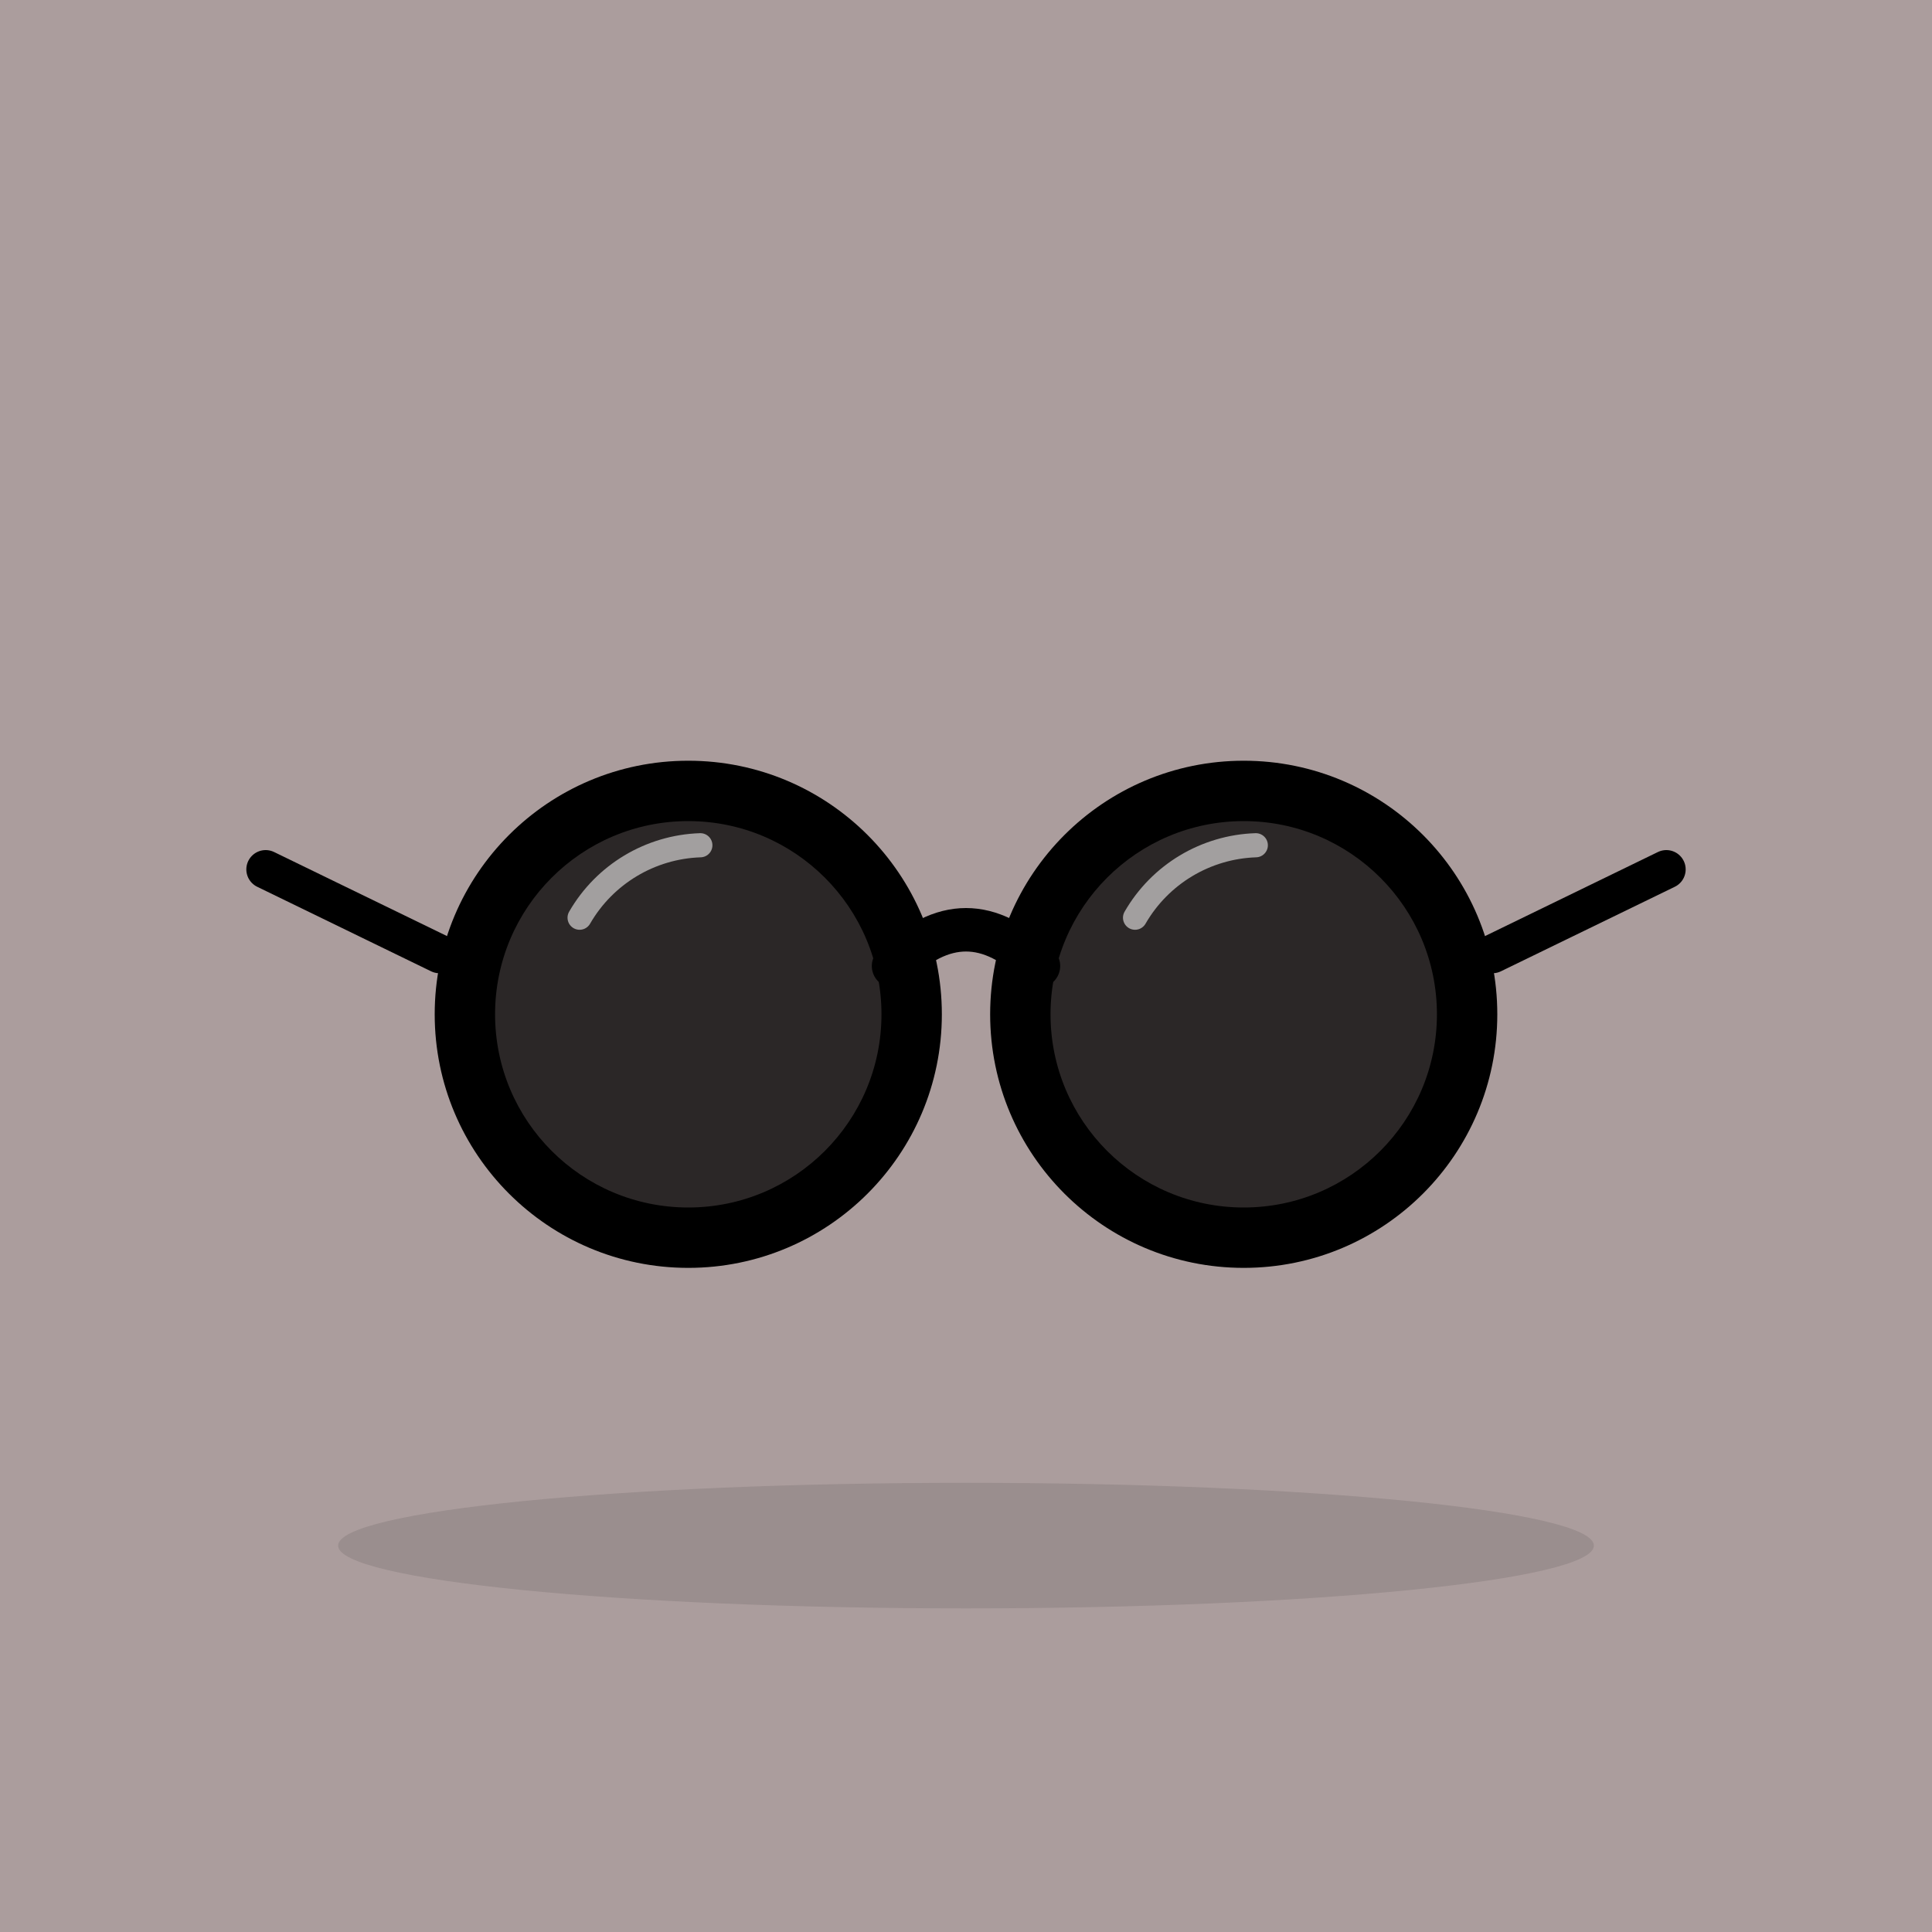
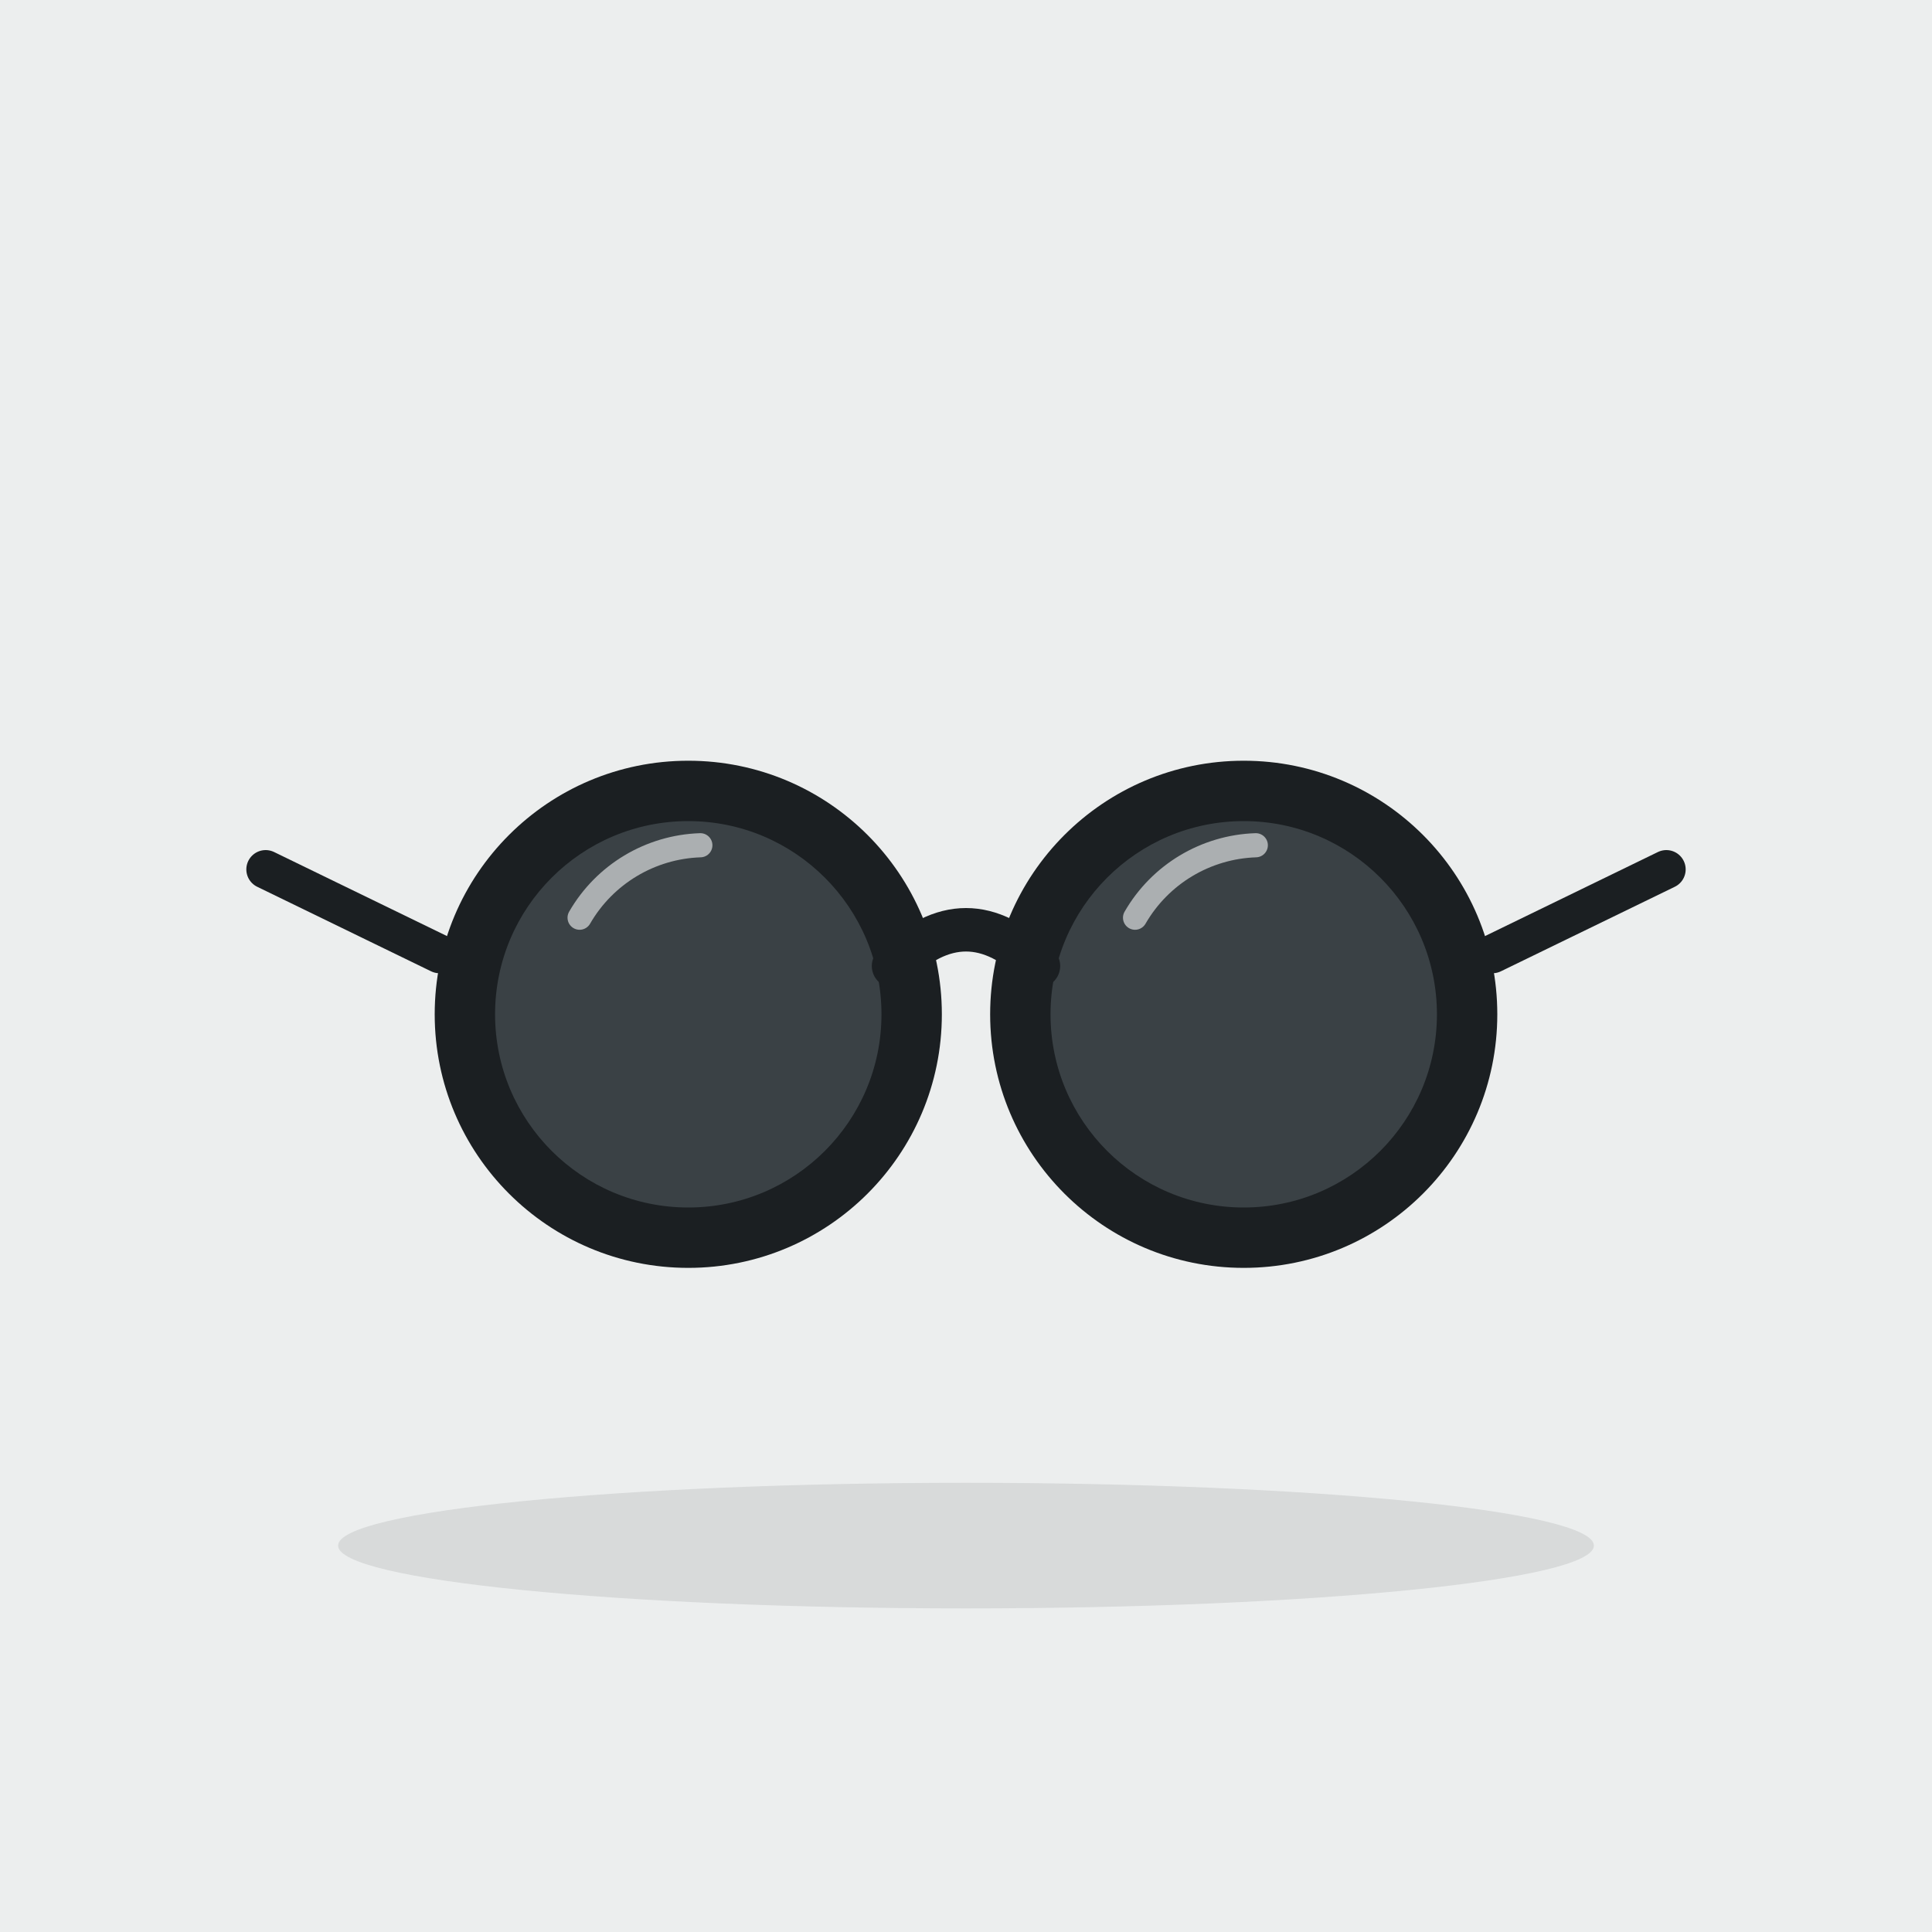
<svg xmlns="http://www.w3.org/2000/svg" viewBox="0 0 800 800" width="800" height="800">
-   <rect width="800" height="800" fill="#AB9D9D" />
-   <ellipse cx="400" cy="640" rx="260" ry="26" fill="#000000" opacity="0.10" />
-   <circle cx="285" cy="420" r="105" fill="#000000" />
-   <circle cx="515" cy="420" r="105" fill="#000000" />
-   <circle cx="285" cy="420" r="80" fill="#2B2727" />
-   <circle cx="515" cy="420" r="80" fill="#2B2727" />
-   <path d="M240 380a60 60 0 0 1 50-30" fill="none" stroke="#F1EFEE" stroke-width="10" stroke-linecap="round" opacity="0.6" />
-   <path d="M470 380a60 60 0 0 1 50-30" fill="none" stroke="#F1EFEE" stroke-width="10" stroke-linecap="round" opacity="0.6" />
-   <path d="M370 400q30-30 60 0" fill="none" stroke="#000000" stroke-width="18" stroke-linecap="round" />
-   <path d="M182 395 L110 360M618 395 L690 360" stroke="#000000" stroke-width="16" stroke-linecap="round" />
+   <rect width="800" height="800" fill="#ECEEEE" />
+   <ellipse cx="400" cy="640" rx="260" ry="26" fill="#1B1F22" opacity="0.10" />
+   <circle cx="285" cy="420" r="105" fill="#1B1F22" />
+   <circle cx="515" cy="420" r="105" fill="#1B1F22" />
+   <circle cx="285" cy="420" r="80" fill="#3A4145" />
+   <circle cx="515" cy="420" r="80" fill="#3A4145" />
+   <path d="M240 380a60 60 0 0 1 50-30" fill="none" stroke="#F7F8F8" stroke-width="10" stroke-linecap="round" opacity="0.6" />
+   <path d="M470 380a60 60 0 0 1 50-30" fill="none" stroke="#F7F8F8" stroke-width="10" stroke-linecap="round" opacity="0.6" />
+   <path d="M370 400q30-30 60 0" fill="none" stroke="#1B1F22" stroke-width="18" stroke-linecap="round" />
+   <path d="M182 395 L110 360M618 395 L690 360" stroke="#1B1F22" stroke-width="16" stroke-linecap="round" />
</svg>
